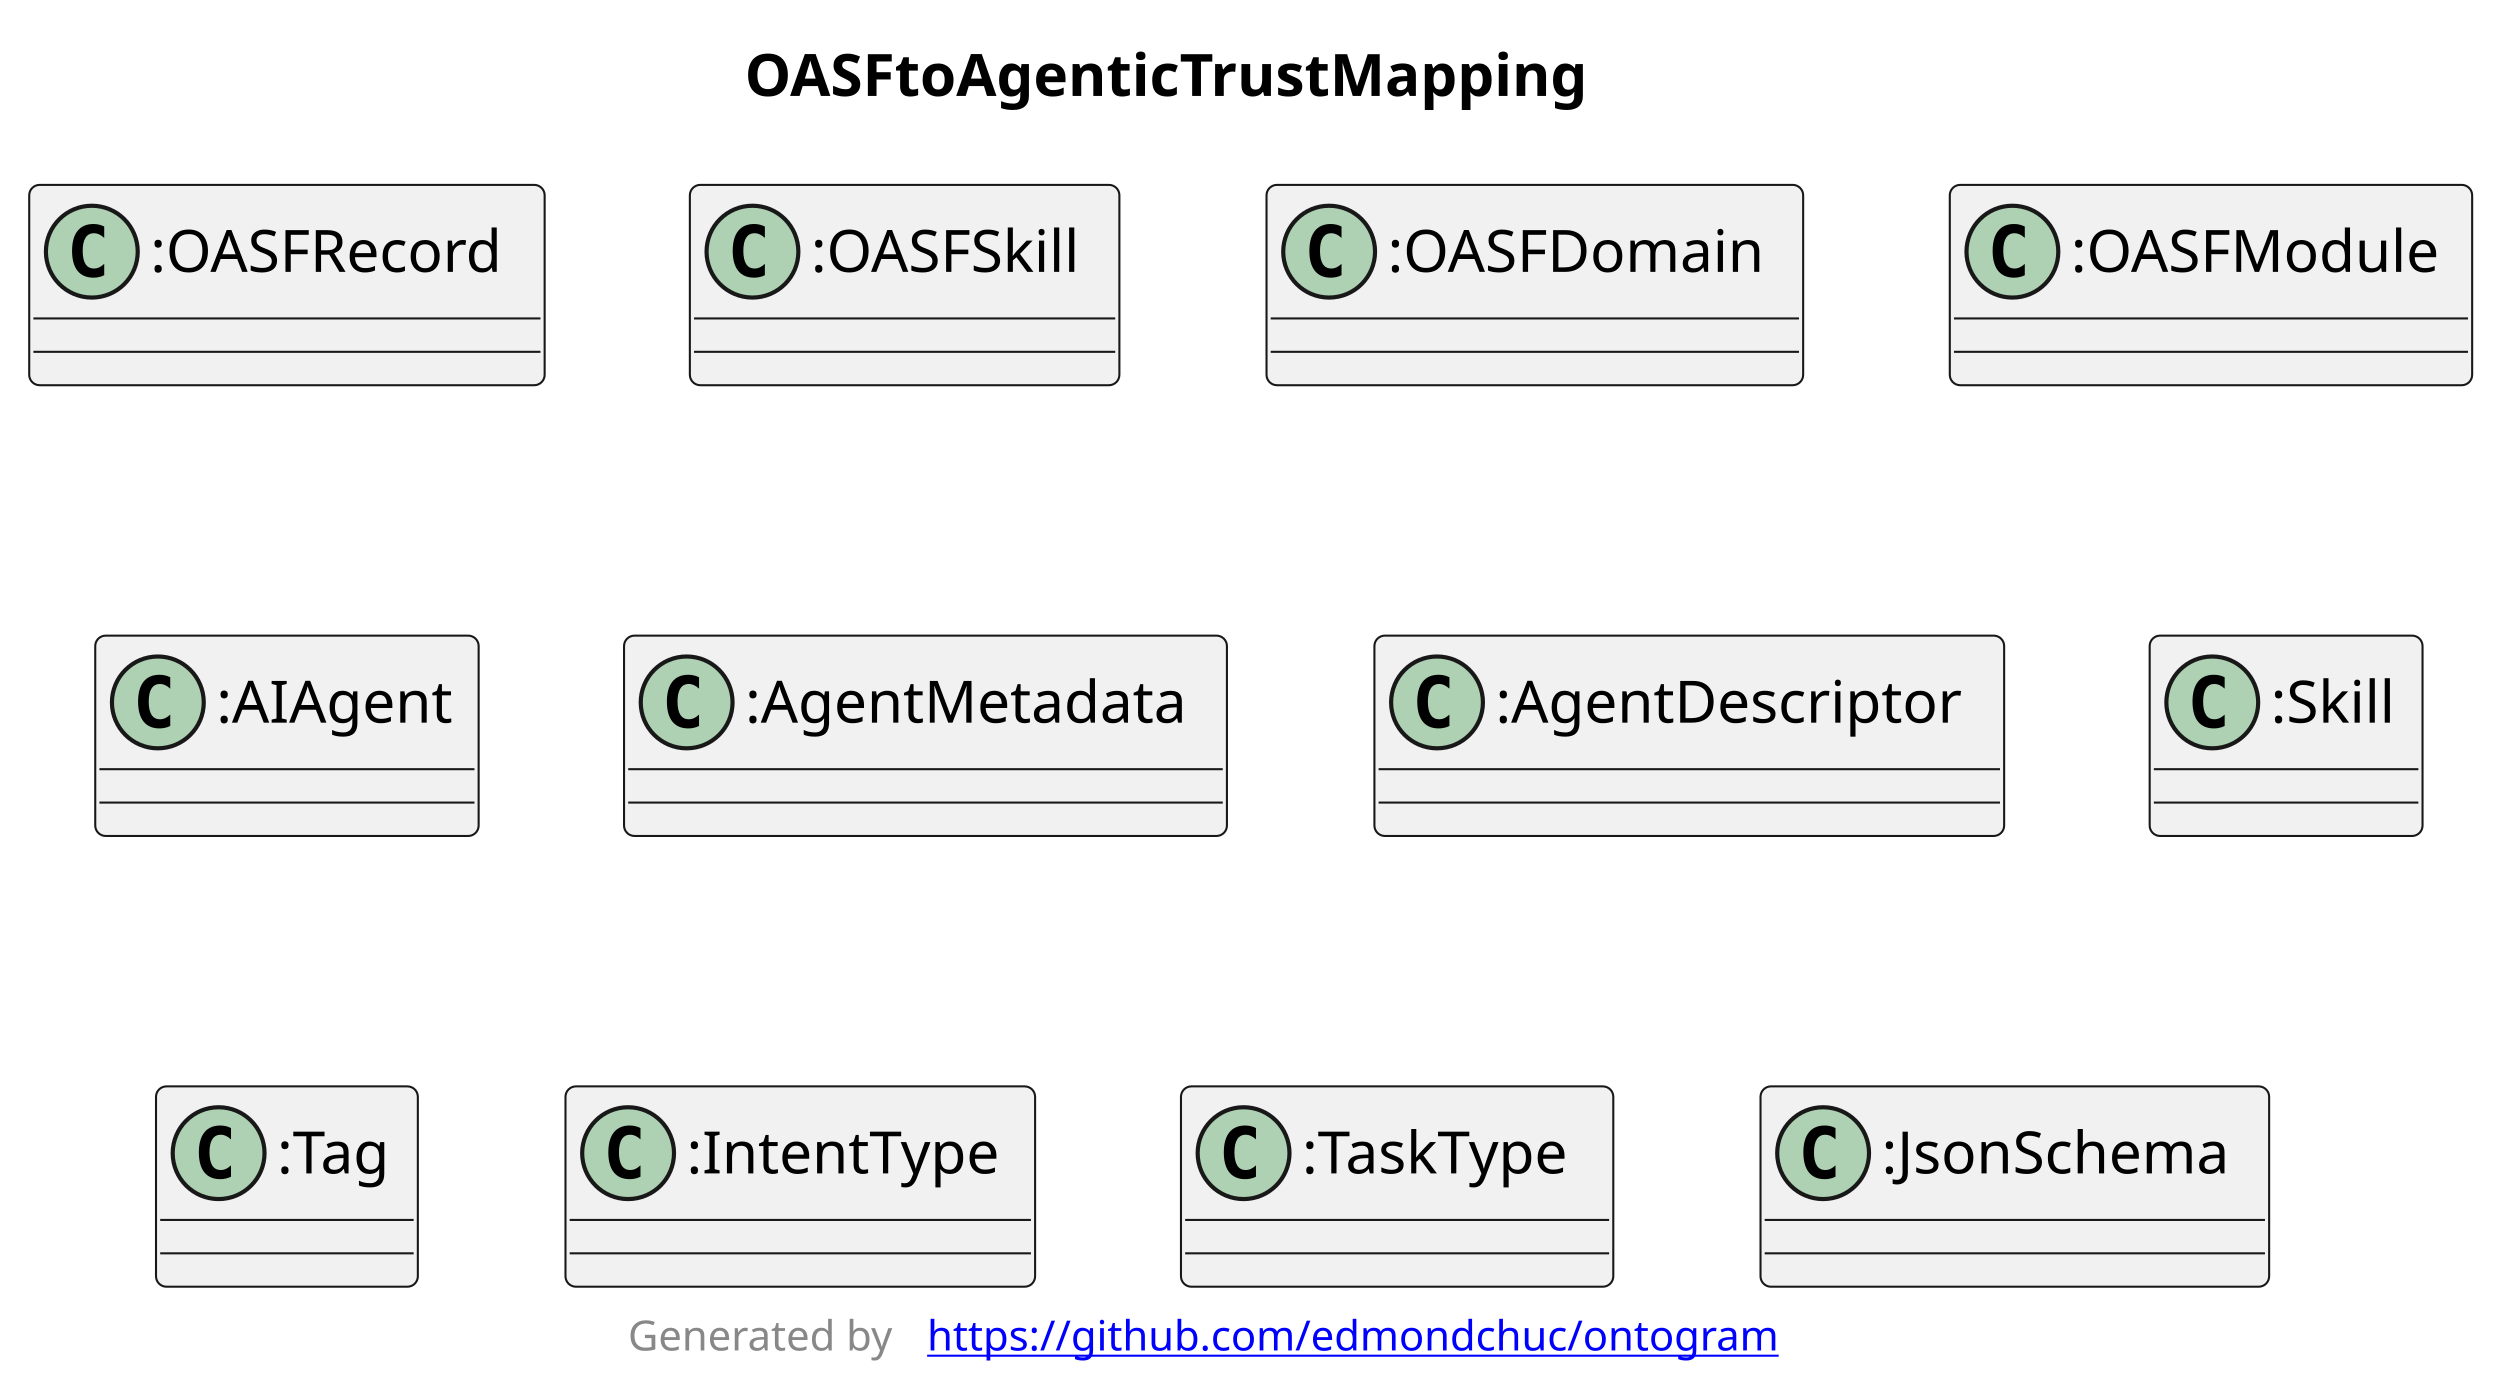
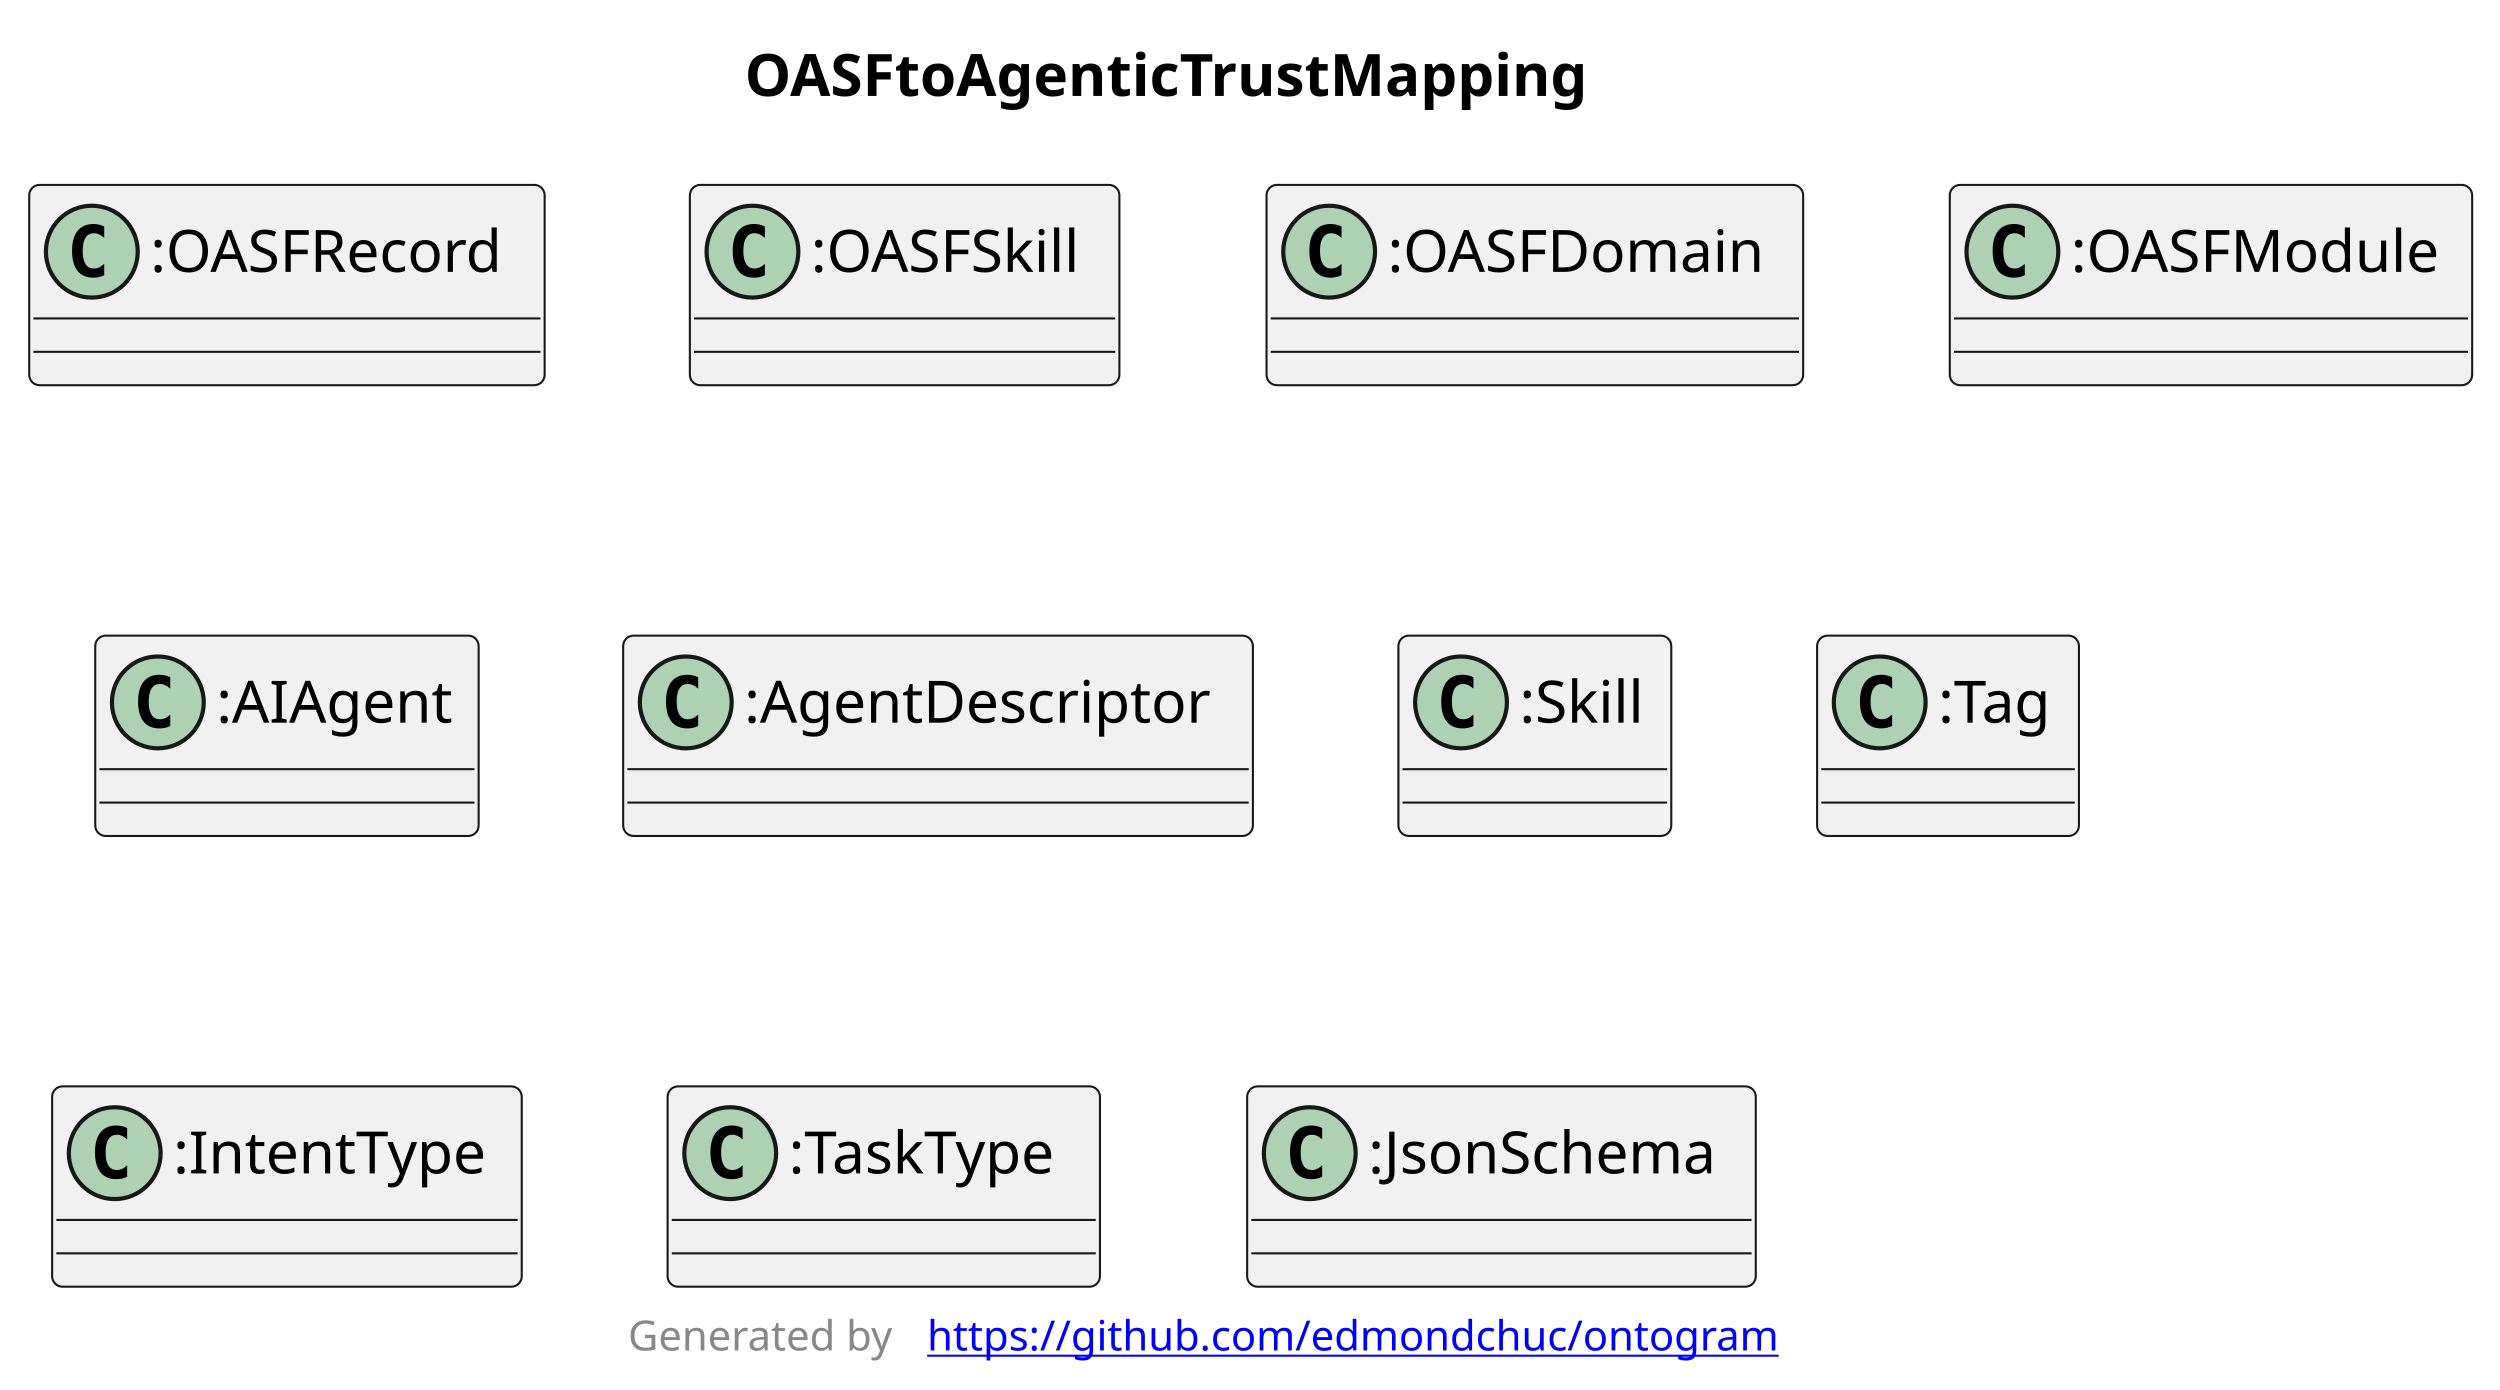
<svg xmlns="http://www.w3.org/2000/svg" xmlns:xlink="http://www.w3.org/1999/xlink" contentStyleType="text/css" data-diagram-type="CLASS" height="333px" preserveAspectRatio="none" style="width:599px;height:333px;background:#FFFFFF;" version="1.1" viewBox="0 0 599 333" width="599px" zoomAndPan="magnify">
  <defs />
  <g>
    <g class="title" data-source-line="1">
      <text fill="#000000" font-family="sans-serif" font-size="14" font-weight="bold" lengthAdjust="spacing" textLength="228.457" x="178.437" y="22.995">OASFtoAgenticTrustMapping</text>
    </g>
    <g class="entity" data-qualified-name=".OASFRecord" data-source-line="2" id="ent0002">
      <a href="https://www.agentictrust.io/ontology/agentictrust#OASFRecord" target="_top" title="https://www.agentictrust.io/ontology/agentictrust#OASFRecord" xlink:actuate="onRequest" xlink:href="https://www.agentictrust.io/ontology/agentictrust#OASFRecord" xlink:show="new" xlink:title="https://www.agentictrust.io/ontology/agentictrust#OASFRecord" xlink:type="simple">
        <rect fill="#F1F1F1" height="48" rx="2.5" ry="2.5" style="stroke:#181818;stroke-width:0.5;" width="123.499" x="7" y="44.297" />
        <ellipse cx="22" cy="60.297" fill="#ADD1B2" rx="11" ry="11" style="stroke:#181818;stroke-width:1;" />
        <path d="M24.969,65.938 Q24.391,66.234 23.75,66.375 Q23.109,66.531 22.406,66.531 Q19.906,66.531 18.578,64.891 Q17.266,63.234 17.266,60.109 Q17.266,56.984 18.578,55.328 Q19.906,53.672 22.406,53.672 Q23.109,53.672 23.75,53.828 Q24.406,53.984 24.969,54.281 L24.969,57 Q24.344,56.422 23.75,56.156 Q23.156,55.875 22.531,55.875 Q21.188,55.875 20.5,56.953 Q19.812,58.016 19.812,60.109 Q19.812,62.203 20.5,63.281 Q21.188,64.344 22.531,64.344 Q23.156,64.344 23.75,64.078 Q24.344,63.797 24.969,63.219 L24.969,65.938 Z " fill="#000000" />
        <text fill="#000000" font-family="sans-serif" font-size="14" lengthAdjust="spacing" textLength="91.499" x="36" y="65.144">:OASFRecord</text>
        <line style="stroke:#181818;stroke-width:0.5;" x1="8" x2="129.499" y1="76.297" y2="76.297" />
        <line style="stroke:#181818;stroke-width:0.5;" x1="8" x2="129.499" y1="84.297" y2="84.297" />
      </a>
    </g>
    <g class="entity" data-qualified-name=".OASFSkill" data-source-line="4" id="ent0003">
      <a href="https://www.agentictrust.io/ontology/agentictrust#OASFSkill" target="_top" title="https://www.agentictrust.io/ontology/agentictrust#OASFSkill" xlink:actuate="onRequest" xlink:href="https://www.agentictrust.io/ontology/agentictrust#OASFSkill" xlink:show="new" xlink:title="https://www.agentictrust.io/ontology/agentictrust#OASFSkill" xlink:type="simple">
        <rect fill="#F1F1F1" height="48" rx="2.5" ry="2.5" style="stroke:#181818;stroke-width:0.5;" width="102.916" x="165.29" y="44.297" />
        <ellipse cx="180.29" cy="60.297" fill="#ADD1B2" rx="11" ry="11" style="stroke:#181818;stroke-width:1;" />
        <path d="M183.259,65.938 Q182.681,66.234 182.04,66.375 Q181.399,66.531 180.696,66.531 Q178.196,66.531 176.868,64.891 Q175.556,63.234 175.556,60.109 Q175.556,56.984 176.868,55.328 Q178.196,53.672 180.696,53.672 Q181.399,53.672 182.04,53.828 Q182.696,53.984 183.259,54.281 L183.259,57 Q182.634,56.422 182.04,56.156 Q181.446,55.875 180.821,55.875 Q179.477,55.875 178.79,56.953 Q178.102,58.016 178.102,60.109 Q178.102,62.203 178.79,63.281 Q179.477,64.344 180.821,64.344 Q181.446,64.344 182.04,64.078 Q182.634,63.797 183.259,63.219 L183.259,65.938 Z " fill="#000000" />
        <text fill="#000000" font-family="sans-serif" font-size="14" lengthAdjust="spacing" textLength="70.916" x="194.29" y="65.144">:OASFSkill</text>
        <line style="stroke:#181818;stroke-width:0.5;" x1="166.29" x2="267.206" y1="76.297" y2="76.297" />
        <line style="stroke:#181818;stroke-width:0.5;" x1="166.29" x2="267.206" y1="84.297" y2="84.297" />
      </a>
    </g>
    <g class="entity" data-qualified-name=".OASFDomain" data-source-line="6" id="ent0004">
      <a href="https://www.agentictrust.io/ontology/agentictrust#OASFDomain" target="_top" title="https://www.agentictrust.io/ontology/agentictrust#OASFDomain" xlink:actuate="onRequest" xlink:href="https://www.agentictrust.io/ontology/agentictrust#OASFDomain" xlink:show="new" xlink:title="https://www.agentictrust.io/ontology/agentictrust#OASFDomain" xlink:type="simple">
        <rect fill="#F1F1F1" height="48" rx="2.5" ry="2.5" style="stroke:#181818;stroke-width:0.5;" width="128.578" x="303.46" y="44.297" />
        <ellipse cx="318.46" cy="60.297" fill="#ADD1B2" rx="11" ry="11" style="stroke:#181818;stroke-width:1;" />
        <path d="M321.429,65.938 Q320.851,66.234 320.21,66.375 Q319.569,66.531 318.866,66.531 Q316.366,66.531 315.038,64.891 Q313.726,63.234 313.726,60.109 Q313.726,56.984 315.038,55.328 Q316.366,53.672 318.866,53.672 Q319.569,53.672 320.21,53.828 Q320.866,53.984 321.429,54.281 L321.429,57 Q320.804,56.422 320.21,56.156 Q319.616,55.875 318.991,55.875 Q317.647,55.875 316.96,56.953 Q316.272,58.016 316.272,60.109 Q316.272,62.203 316.96,63.281 Q317.647,64.344 318.991,64.344 Q319.616,64.344 320.21,64.078 Q320.804,63.797 321.429,63.219 L321.429,65.938 Z " fill="#000000" />
        <text fill="#000000" font-family="sans-serif" font-size="14" lengthAdjust="spacing" textLength="96.578" x="332.46" y="65.144">:OASFDomain</text>
        <line style="stroke:#181818;stroke-width:0.5;" x1="304.46" x2="431.038" y1="76.297" y2="76.297" />
        <line style="stroke:#181818;stroke-width:0.5;" x1="304.46" x2="431.038" y1="84.297" y2="84.297" />
      </a>
    </g>
    <g class="entity" data-qualified-name=".OASFModule" data-source-line="8" id="ent0005">
      <a href="https://www.agentictrust.io/ontology/agentictrust#OASFModule" target="_top" title="https://www.agentictrust.io/ontology/agentictrust#OASFModule" xlink:actuate="onRequest" xlink:href="https://www.agentictrust.io/ontology/agentictrust#OASFModule" xlink:show="new" xlink:title="https://www.agentictrust.io/ontology/agentictrust#OASFModule" xlink:type="simple">
        <rect fill="#F1F1F1" height="48" rx="2.5" ry="2.5" style="stroke:#181818;stroke-width:0.5;" width="125.16" x="467.17" y="44.297" />
        <ellipse cx="482.17" cy="60.297" fill="#ADD1B2" rx="11" ry="11" style="stroke:#181818;stroke-width:1;" />
        <path d="M485.139,65.938 Q484.561,66.234 483.92,66.375 Q483.279,66.531 482.576,66.531 Q480.076,66.531 478.748,64.891 Q477.436,63.234 477.436,60.109 Q477.436,56.984 478.748,55.328 Q480.076,53.672 482.576,53.672 Q483.279,53.672 483.92,53.828 Q484.576,53.984 485.139,54.281 L485.139,57 Q484.514,56.422 483.92,56.156 Q483.326,55.875 482.701,55.875 Q481.358,55.875 480.67,56.953 Q479.983,58.016 479.983,60.109 Q479.983,62.203 480.67,63.281 Q481.358,64.344 482.701,64.344 Q483.326,64.344 483.92,64.078 Q484.514,63.797 485.139,63.219 L485.139,65.938 Z " fill="#000000" />
        <text fill="#000000" font-family="sans-serif" font-size="14" lengthAdjust="spacing" textLength="93.16" x="496.17" y="65.144">:OASFModule</text>
        <line style="stroke:#181818;stroke-width:0.5;" x1="468.17" x2="591.33" y1="76.297" y2="76.297" />
        <line style="stroke:#181818;stroke-width:0.5;" x1="468.17" x2="591.33" y1="84.297" y2="84.297" />
      </a>
    </g>
    <g class="entity" data-qualified-name=".AIAgent" data-source-line="10" id="ent0006">
      <a href="https://www.agentictrust.io/ontology/agentictrust#AIAgent" target="_top" title="https://www.agentictrust.io/ontology/agentictrust#AIAgent" xlink:actuate="onRequest" xlink:href="https://www.agentictrust.io/ontology/agentictrust#AIAgent" xlink:show="new" xlink:title="https://www.agentictrust.io/ontology/agentictrust#AIAgent" xlink:type="simple">
        <rect fill="#F1F1F1" height="48" rx="2.5" ry="2.5" style="stroke:#181818;stroke-width:0.5;" width="91.862" x="22.82" y="152.297" />
        <ellipse cx="37.82" cy="168.297" fill="#ADD1B2" rx="11" ry="11" style="stroke:#181818;stroke-width:1;" />
        <path d="M40.789,173.938 Q40.211,174.234 39.57,174.375 Q38.929,174.531 38.226,174.531 Q35.726,174.531 34.398,172.891 Q33.086,171.234 33.086,168.109 Q33.086,164.984 34.398,163.328 Q35.726,161.672 38.226,161.672 Q38.929,161.672 39.57,161.828 Q40.226,161.984 40.789,162.281 L40.789,165 Q40.164,164.422 39.57,164.156 Q38.976,163.875 38.351,163.875 Q37.008,163.875 36.32,164.953 Q35.633,166.016 35.633,168.109 Q35.633,170.203 36.32,171.281 Q37.008,172.344 38.351,172.344 Q38.976,172.344 39.57,172.078 Q40.164,171.797 40.789,171.219 L40.789,173.938 Z " fill="#000000" />
        <text fill="#000000" font-family="sans-serif" font-size="14" lengthAdjust="spacing" textLength="59.862" x="51.82" y="173.144">:AIAgent</text>
        <line style="stroke:#181818;stroke-width:0.5;" x1="23.82" x2="113.682" y1="184.297" y2="184.297" />
        <line style="stroke:#181818;stroke-width:0.5;" x1="23.82" x2="113.682" y1="192.297" y2="192.297" />
      </a>
    </g>
-     <g class="entity" data-qualified-name=".AgentMetadata" data-source-line="12" id="ent0007">
-       <a href="https://www.agentictrust.io/ontology/agentictrust#AgentMetadata" target="_top" title="https://www.agentictrust.io/ontology/agentictrust#AgentMetadata" xlink:actuate="onRequest" xlink:href="https://www.agentictrust.io/ontology/agentictrust#AgentMetadata" xlink:show="new" xlink:title="https://www.agentictrust.io/ontology/agentictrust#AgentMetadata" xlink:type="simple">
-         <rect fill="#F1F1F1" height="48" rx="2.5" ry="2.5" style="stroke:#181818;stroke-width:0.5;" width="144.451" x="149.52" y="152.297" />
-         <ellipse cx="164.52" cy="168.297" fill="#ADD1B2" rx="11" ry="11" style="stroke:#181818;stroke-width:1;" />
-         <path d="M167.489,173.938 Q166.911,174.234 166.27,174.375 Q165.629,174.531 164.926,174.531 Q162.426,174.531 161.098,172.891 Q159.786,171.234 159.786,168.109 Q159.786,164.984 161.098,163.328 Q162.426,161.672 164.926,161.672 Q165.629,161.672 166.27,161.828 Q166.926,161.984 167.489,162.281 L167.489,165 Q166.864,164.422 166.27,164.156 Q165.676,163.875 165.051,163.875 Q163.708,163.875 163.02,164.953 Q162.333,166.016 162.333,168.109 Q162.333,170.203 163.02,171.281 Q163.708,172.344 165.051,172.344 Q165.676,172.344 166.27,172.078 Q166.864,171.797 167.489,171.219 L167.489,173.938 Z " fill="#000000" />
-         <text fill="#000000" font-family="sans-serif" font-size="14" lengthAdjust="spacing" textLength="112.451" x="178.52" y="173.144">:AgentMetadata</text>
-         <line style="stroke:#181818;stroke-width:0.5;" x1="150.52" x2="292.971" y1="184.297" y2="184.297" />
-         <line style="stroke:#181818;stroke-width:0.5;" x1="150.52" x2="292.971" y1="192.297" y2="192.297" />
+     <g class="entity" data-qualified-name=".AgentDescriptor" data-source-line="12" id="ent0007">
+       <a href="https://www.agentictrust.io/ontology/agentictrust#AgentDescriptor" target="_top" title="https://www.agentictrust.io/ontology/agentictrust#AgentDescriptor" xlink:actuate="onRequest" xlink:href="https://www.agentictrust.io/ontology/agentictrust#AgentDescriptor" xlink:show="new" xlink:title="https://www.agentictrust.io/ontology/agentictrust#AgentDescriptor" xlink:type="simple">
+         <rect fill="#F1F1F1" height="48" rx="2.5" ry="2.5" style="stroke:#181818;stroke-width:0.5;" width="150.884" x="149.31" y="152.297" />
+         <ellipse cx="164.31" cy="168.297" fill="#ADD1B2" rx="11" ry="11" style="stroke:#181818;stroke-width:1;" />
+         <path d="M167.279,173.938 Q166.701,174.234 166.06,174.375 Q165.419,174.531 164.716,174.531 Q162.216,174.531 160.888,172.891 Q159.576,171.234 159.576,168.109 Q159.576,164.984 160.888,163.328 Q162.216,161.672 164.716,161.672 Q165.419,161.672 166.06,161.828 Q166.716,161.984 167.279,162.281 L167.279,165 Q166.654,164.422 166.06,164.156 Q165.466,163.875 164.841,163.875 Q163.498,163.875 162.81,164.953 Q162.123,166.016 162.123,168.109 Q162.123,170.203 162.81,171.281 Q163.498,172.344 164.841,172.344 Q165.466,172.344 166.06,172.078 Q166.654,171.797 167.279,171.219 L167.279,173.938 Z " fill="#000000" />
+         <text fill="#000000" font-family="sans-serif" font-size="14" lengthAdjust="spacing" textLength="118.884" x="178.31" y="173.144">:AgentDescriptor</text>
+         <line style="stroke:#181818;stroke-width:0.5;" x1="150.31" x2="299.194" y1="184.297" y2="184.297" />
+         <line style="stroke:#181818;stroke-width:0.5;" x1="150.31" x2="299.194" y1="192.297" y2="192.297" />
      </a>
    </g>
-     <g class="entity" data-qualified-name=".AgentDescriptor" data-source-line="14" id="ent0008">
-       <a href="https://www.agentictrust.io/ontology/agentictrust#AgentDescriptor" target="_top" title="https://www.agentictrust.io/ontology/agentictrust#AgentDescriptor" xlink:actuate="onRequest" xlink:href="https://www.agentictrust.io/ontology/agentictrust#AgentDescriptor" xlink:show="new" xlink:title="https://www.agentictrust.io/ontology/agentictrust#AgentDescriptor" xlink:type="simple">
-         <rect fill="#F1F1F1" height="48" rx="2.5" ry="2.5" style="stroke:#181818;stroke-width:0.5;" width="150.884" x="329.31" y="152.297" />
-         <ellipse cx="344.31" cy="168.297" fill="#ADD1B2" rx="11" ry="11" style="stroke:#181818;stroke-width:1;" />
-         <path d="M347.279,173.938 Q346.701,174.234 346.06,174.375 Q345.419,174.531 344.716,174.531 Q342.216,174.531 340.888,172.891 Q339.576,171.234 339.576,168.109 Q339.576,164.984 340.888,163.328 Q342.216,161.672 344.716,161.672 Q345.419,161.672 346.06,161.828 Q346.716,161.984 347.279,162.281 L347.279,165 Q346.654,164.422 346.06,164.156 Q345.466,163.875 344.841,163.875 Q343.498,163.875 342.81,164.953 Q342.123,166.016 342.123,168.109 Q342.123,170.203 342.81,171.281 Q343.498,172.344 344.841,172.344 Q345.466,172.344 346.06,172.078 Q346.654,171.797 347.279,171.219 L347.279,173.938 Z " fill="#000000" />
-         <text fill="#000000" font-family="sans-serif" font-size="14" lengthAdjust="spacing" textLength="118.884" x="358.31" y="173.144">:AgentDescriptor</text>
-         <line style="stroke:#181818;stroke-width:0.5;" x1="330.31" x2="479.194" y1="184.297" y2="184.297" />
-         <line style="stroke:#181818;stroke-width:0.5;" x1="330.31" x2="479.194" y1="192.297" y2="192.297" />
+     <g class="entity" data-qualified-name=".Skill" data-source-line="14" id="ent0008">
+       <a href="https://www.agentictrust.io/ontology/agentictrust#Skill" target="_top" title="https://www.agentictrust.io/ontology/agentictrust#Skill" xlink:actuate="onRequest" xlink:href="https://www.agentictrust.io/ontology/agentictrust#Skill" xlink:show="new" xlink:title="https://www.agentictrust.io/ontology/agentictrust#Skill" xlink:type="simple">
+         <rect fill="#F1F1F1" height="48" rx="2.5" ry="2.5" style="stroke:#181818;stroke-width:0.5;" width="65.38" x="335.06" y="152.297" />
+         <ellipse cx="350.06" cy="168.297" fill="#ADD1B2" rx="11" ry="11" style="stroke:#181818;stroke-width:1;" />
+         <path d="M353.029,173.938 Q352.451,174.234 351.81,174.375 Q351.169,174.531 350.466,174.531 Q347.966,174.531 346.638,172.891 Q345.326,171.234 345.326,168.109 Q345.326,164.984 346.638,163.328 Q347.966,161.672 350.466,161.672 Q351.169,161.672 351.81,161.828 Q352.466,161.984 353.029,162.281 L353.029,165 Q352.404,164.422 351.81,164.156 Q351.216,163.875 350.591,163.875 Q349.248,163.875 348.56,164.953 Q347.873,166.016 347.873,168.109 Q347.873,170.203 348.56,171.281 Q349.248,172.344 350.591,172.344 Q351.216,172.344 351.81,172.078 Q352.404,171.797 353.029,171.219 L353.029,173.938 Z " fill="#000000" />
+         <text fill="#000000" font-family="sans-serif" font-size="14" lengthAdjust="spacing" textLength="33.38" x="364.06" y="173.144">:Skill</text>
+         <line style="stroke:#181818;stroke-width:0.5;" x1="336.06" x2="399.44" y1="184.297" y2="184.297" />
+         <line style="stroke:#181818;stroke-width:0.5;" x1="336.06" x2="399.44" y1="192.297" y2="192.297" />
      </a>
    </g>
-     <g class="entity" data-qualified-name=".Skill" data-source-line="16" id="ent0009">
-       <a href="https://www.agentictrust.io/ontology/agentictrust#Skill" target="_top" title="https://www.agentictrust.io/ontology/agentictrust#Skill" xlink:actuate="onRequest" xlink:href="https://www.agentictrust.io/ontology/agentictrust#Skill" xlink:show="new" xlink:title="https://www.agentictrust.io/ontology/agentictrust#Skill" xlink:type="simple">
-         <rect fill="#F1F1F1" height="48" rx="2.5" ry="2.5" style="stroke:#181818;stroke-width:0.5;" width="65.38" x="515.06" y="152.297" />
-         <ellipse cx="530.06" cy="168.297" fill="#ADD1B2" rx="11" ry="11" style="stroke:#181818;stroke-width:1;" />
-         <path d="M533.029,173.938 Q532.451,174.234 531.81,174.375 Q531.169,174.531 530.466,174.531 Q527.966,174.531 526.638,172.891 Q525.326,171.234 525.326,168.109 Q525.326,164.984 526.638,163.328 Q527.966,161.672 530.466,161.672 Q531.169,161.672 531.81,161.828 Q532.466,161.984 533.029,162.281 L533.029,165 Q532.404,164.422 531.81,164.156 Q531.216,163.875 530.591,163.875 Q529.247,163.875 528.56,164.953 Q527.872,166.016 527.872,168.109 Q527.872,170.203 528.56,171.281 Q529.247,172.344 530.591,172.344 Q531.216,172.344 531.81,172.078 Q532.404,171.797 533.029,171.219 L533.029,173.938 Z " fill="#000000" />
-         <text fill="#000000" font-family="sans-serif" font-size="14" lengthAdjust="spacing" textLength="33.38" x="544.06" y="173.144">:Skill</text>
-         <line style="stroke:#181818;stroke-width:0.5;" x1="516.06" x2="579.44" y1="184.297" y2="184.297" />
-         <line style="stroke:#181818;stroke-width:0.5;" x1="516.06" x2="579.44" y1="192.297" y2="192.297" />
+     <g class="entity" data-qualified-name=".Tag" data-source-line="16" id="ent0009">
+       <a href="https://www.agentictrust.io/ontology/agentictrust#Tag" target="_top" title="https://www.agentictrust.io/ontology/agentictrust#Tag" xlink:actuate="onRequest" xlink:href="https://www.agentictrust.io/ontology/agentictrust#Tag" xlink:show="new" xlink:title="https://www.agentictrust.io/ontology/agentictrust#Tag" xlink:type="simple">
+         <rect fill="#F1F1F1" height="48" rx="2.5" ry="2.5" style="stroke:#181818;stroke-width:0.5;" width="62.734" x="435.38" y="152.297" />
+         <ellipse cx="450.38" cy="168.297" fill="#ADD1B2" rx="11" ry="11" style="stroke:#181818;stroke-width:1;" />
+         <path d="M453.349,173.938 Q452.771,174.234 452.13,174.375 Q451.489,174.531 450.786,174.531 Q448.286,174.531 446.958,172.891 Q445.646,171.234 445.646,168.109 Q445.646,164.984 446.958,163.328 Q448.286,161.672 450.786,161.672 Q451.489,161.672 452.13,161.828 Q452.786,161.984 453.349,162.281 L453.349,165 Q452.724,164.422 452.13,164.156 Q451.536,163.875 450.911,163.875 Q449.567,163.875 448.88,164.953 Q448.192,166.016 448.192,168.109 Q448.192,170.203 448.88,171.281 Q449.567,172.344 450.911,172.344 Q451.536,172.344 452.13,172.078 Q452.724,171.797 453.349,171.219 L453.349,173.938 Z " fill="#000000" />
+         <text fill="#000000" font-family="sans-serif" font-size="14" lengthAdjust="spacing" textLength="30.734" x="464.38" y="173.144">:Tag</text>
+         <line style="stroke:#181818;stroke-width:0.5;" x1="436.38" x2="497.114" y1="184.297" y2="184.297" />
+         <line style="stroke:#181818;stroke-width:0.5;" x1="436.38" x2="497.114" y1="192.297" y2="192.297" />
      </a>
    </g>
-     <g class="entity" data-qualified-name=".Tag" data-source-line="18" id="ent0010">
-       <a href="https://www.agentictrust.io/ontology/agentictrust#Tag" target="_top" title="https://www.agentictrust.io/ontology/agentictrust#Tag" xlink:actuate="onRequest" xlink:href="https://www.agentictrust.io/ontology/agentictrust#Tag" xlink:show="new" xlink:title="https://www.agentictrust.io/ontology/agentictrust#Tag" xlink:type="simple">
-         <rect fill="#F1F1F1" height="48" rx="2.5" ry="2.5" style="stroke:#181818;stroke-width:0.5;" width="62.734" x="37.38" y="260.297" />
-         <ellipse cx="52.38" cy="276.297" fill="#ADD1B2" rx="11" ry="11" style="stroke:#181818;stroke-width:1;" />
-         <path d="M55.349,281.938 Q54.771,282.234 54.13,282.375 Q53.489,282.531 52.786,282.531 Q50.286,282.531 48.958,280.891 Q47.646,279.234 47.646,276.109 Q47.646,272.984 48.958,271.328 Q50.286,269.672 52.786,269.672 Q53.489,269.672 54.13,269.828 Q54.786,269.984 55.349,270.281 L55.349,273 Q54.724,272.422 54.13,272.156 Q53.536,271.875 52.911,271.875 Q51.568,271.875 50.88,272.953 Q50.193,274.016 50.193,276.109 Q50.193,278.203 50.88,279.281 Q51.568,280.344 52.911,280.344 Q53.536,280.344 54.13,280.078 Q54.724,279.797 55.349,279.219 L55.349,281.938 Z " fill="#000000" />
-         <text fill="#000000" font-family="sans-serif" font-size="14" lengthAdjust="spacing" textLength="30.734" x="66.38" y="281.144">:Tag</text>
-         <line style="stroke:#181818;stroke-width:0.5;" x1="38.38" x2="99.114" y1="292.297" y2="292.297" />
-         <line style="stroke:#181818;stroke-width:0.5;" x1="38.38" x2="99.114" y1="300.297" y2="300.297" />
+     <g class="entity" data-qualified-name=".IntentType" data-source-line="18" id="ent0010">
+       <a href="https://www.agentictrust.io/ontology/agentictrust#IntentType" target="_top" title="https://www.agentictrust.io/ontology/agentictrust#IntentType" xlink:actuate="onRequest" xlink:href="https://www.agentictrust.io/ontology/agentictrust#IntentType" xlink:show="new" xlink:title="https://www.agentictrust.io/ontology/agentictrust#IntentType" xlink:type="simple">
+         <rect fill="#F1F1F1" height="48" rx="2.5" ry="2.5" style="stroke:#181818;stroke-width:0.5;" width="112.52" x="12.49" y="260.297" />
+         <ellipse cx="27.49" cy="276.297" fill="#ADD1B2" rx="11" ry="11" style="stroke:#181818;stroke-width:1;" />
+         <path d="M30.459,281.938 Q29.881,282.234 29.24,282.375 Q28.599,282.531 27.896,282.531 Q25.396,282.531 24.068,280.891 Q22.756,279.234 22.756,276.109 Q22.756,272.984 24.068,271.328 Q25.396,269.672 27.896,269.672 Q28.599,269.672 29.24,269.828 Q29.896,269.984 30.459,270.281 L30.459,273 Q29.834,272.422 29.24,272.156 Q28.646,271.875 28.021,271.875 Q26.677,271.875 25.99,272.953 Q25.302,274.016 25.302,276.109 Q25.302,278.203 25.99,279.281 Q26.677,280.344 28.021,280.344 Q28.646,280.344 29.24,280.078 Q29.834,279.797 30.459,279.219 L30.459,281.938 Z " fill="#000000" />
+         <text fill="#000000" font-family="sans-serif" font-size="14" lengthAdjust="spacing" textLength="80.52" x="41.49" y="281.144">:IntentType</text>
+         <line style="stroke:#181818;stroke-width:0.5;" x1="13.49" x2="124.01" y1="292.297" y2="292.297" />
+         <line style="stroke:#181818;stroke-width:0.5;" x1="13.49" x2="124.01" y1="300.297" y2="300.297" />
      </a>
    </g>
-     <g class="entity" data-qualified-name=".IntentType" data-source-line="20" id="ent0011">
-       <a href="https://www.agentictrust.io/ontology/agentictrust#IntentType" target="_top" title="https://www.agentictrust.io/ontology/agentictrust#IntentType" xlink:actuate="onRequest" xlink:href="https://www.agentictrust.io/ontology/agentictrust#IntentType" xlink:show="new" xlink:title="https://www.agentictrust.io/ontology/agentictrust#IntentType" xlink:type="simple">
-         <rect fill="#F1F1F1" height="48" rx="2.5" ry="2.5" style="stroke:#181818;stroke-width:0.5;" width="112.52" x="135.49" y="260.297" />
-         <ellipse cx="150.49" cy="276.297" fill="#ADD1B2" rx="11" ry="11" style="stroke:#181818;stroke-width:1;" />
-         <path d="M153.459,281.938 Q152.881,282.234 152.24,282.375 Q151.599,282.531 150.896,282.531 Q148.396,282.531 147.068,280.891 Q145.756,279.234 145.756,276.109 Q145.756,272.984 147.068,271.328 Q148.396,269.672 150.896,269.672 Q151.599,269.672 152.24,269.828 Q152.896,269.984 153.459,270.281 L153.459,273 Q152.834,272.422 152.24,272.156 Q151.646,271.875 151.021,271.875 Q149.678,271.875 148.99,272.953 Q148.303,274.016 148.303,276.109 Q148.303,278.203 148.99,279.281 Q149.678,280.344 151.021,280.344 Q151.646,280.344 152.24,280.078 Q152.834,279.797 153.459,279.219 L153.459,281.938 Z " fill="#000000" />
-         <text fill="#000000" font-family="sans-serif" font-size="14" lengthAdjust="spacing" textLength="80.52" x="164.49" y="281.144">:IntentType</text>
-         <line style="stroke:#181818;stroke-width:0.5;" x1="136.49" x2="247.011" y1="292.297" y2="292.297" />
-         <line style="stroke:#181818;stroke-width:0.5;" x1="136.49" x2="247.011" y1="300.297" y2="300.297" />
+     <g class="entity" data-qualified-name=".TaskType" data-source-line="20" id="ent0011">
+       <a href="https://www.agentictrust.io/ontology/agentictrust#TaskType" target="_top" title="https://www.agentictrust.io/ontology/agentictrust#TaskType" xlink:actuate="onRequest" xlink:href="https://www.agentictrust.io/ontology/agentictrust#TaskType" xlink:show="new" xlink:title="https://www.agentictrust.io/ontology/agentictrust#TaskType" xlink:type="simple">
+         <rect fill="#F1F1F1" height="48" rx="2.5" ry="2.5" style="stroke:#181818;stroke-width:0.5;" width="103.586" x="159.96" y="260.297" />
+         <ellipse cx="174.96" cy="276.297" fill="#ADD1B2" rx="11" ry="11" style="stroke:#181818;stroke-width:1;" />
+         <path d="M177.929,281.938 Q177.351,282.234 176.71,282.375 Q176.069,282.531 175.366,282.531 Q172.866,282.531 171.538,280.891 Q170.226,279.234 170.226,276.109 Q170.226,272.984 171.538,271.328 Q172.866,269.672 175.366,269.672 Q176.069,269.672 176.71,269.828 Q177.366,269.984 177.929,270.281 L177.929,273 Q177.304,272.422 176.71,272.156 Q176.116,271.875 175.491,271.875 Q174.148,271.875 173.46,272.953 Q172.773,274.016 172.773,276.109 Q172.773,278.203 173.46,279.281 Q174.148,280.344 175.491,280.344 Q176.116,280.344 176.71,280.078 Q177.304,279.797 177.929,279.219 L177.929,281.938 Z " fill="#000000" />
+         <text fill="#000000" font-family="sans-serif" font-size="14" lengthAdjust="spacing" textLength="71.586" x="188.96" y="281.144">:TaskType</text>
+         <line style="stroke:#181818;stroke-width:0.5;" x1="160.96" x2="262.546" y1="292.297" y2="292.297" />
+         <line style="stroke:#181818;stroke-width:0.5;" x1="160.96" x2="262.546" y1="300.297" y2="300.297" />
      </a>
    </g>
-     <g class="entity" data-qualified-name=".TaskType" data-source-line="22" id="ent0012">
-       <a href="https://www.agentictrust.io/ontology/agentictrust#TaskType" target="_top" title="https://www.agentictrust.io/ontology/agentictrust#TaskType" xlink:actuate="onRequest" xlink:href="https://www.agentictrust.io/ontology/agentictrust#TaskType" xlink:show="new" xlink:title="https://www.agentictrust.io/ontology/agentictrust#TaskType" xlink:type="simple">
-         <rect fill="#F1F1F1" height="48" rx="2.5" ry="2.5" style="stroke:#181818;stroke-width:0.5;" width="103.586" x="282.96" y="260.297" />
-         <ellipse cx="297.96" cy="276.297" fill="#ADD1B2" rx="11" ry="11" style="stroke:#181818;stroke-width:1;" />
-         <path d="M300.929,281.938 Q300.351,282.234 299.71,282.375 Q299.069,282.531 298.366,282.531 Q295.866,282.531 294.538,280.891 Q293.226,279.234 293.226,276.109 Q293.226,272.984 294.538,271.328 Q295.866,269.672 298.366,269.672 Q299.069,269.672 299.71,269.828 Q300.366,269.984 300.929,270.281 L300.929,273 Q300.304,272.422 299.71,272.156 Q299.116,271.875 298.491,271.875 Q297.147,271.875 296.46,272.953 Q295.772,274.016 295.772,276.109 Q295.772,278.203 296.46,279.281 Q297.147,280.344 298.491,280.344 Q299.116,280.344 299.71,280.078 Q300.304,279.797 300.929,279.219 L300.929,281.938 Z " fill="#000000" />
-         <text fill="#000000" font-family="sans-serif" font-size="14" lengthAdjust="spacing" textLength="71.586" x="311.96" y="281.144">:TaskType</text>
-         <line style="stroke:#181818;stroke-width:0.5;" x1="283.96" x2="385.546" y1="292.297" y2="292.297" />
-         <line style="stroke:#181818;stroke-width:0.5;" x1="283.96" x2="385.546" y1="300.297" y2="300.297" />
+     <g class="entity" data-qualified-name=".JsonSchema" data-source-line="22" id="ent0012">
+       <a href="https://www.agentictrust.io/ontology/agentictrust#JsonSchema" target="_top" title="https://www.agentictrust.io/ontology/agentictrust#JsonSchema" xlink:actuate="onRequest" xlink:href="https://www.agentictrust.io/ontology/agentictrust#JsonSchema" xlink:show="new" xlink:title="https://www.agentictrust.io/ontology/agentictrust#JsonSchema" xlink:type="simple">
+         <rect fill="#F1F1F1" height="48" rx="2.5" ry="2.5" style="stroke:#181818;stroke-width:0.5;" width="121.865" x="298.82" y="260.297" />
+         <ellipse cx="313.82" cy="276.297" fill="#ADD1B2" rx="11" ry="11" style="stroke:#181818;stroke-width:1;" />
+         <path d="M316.789,281.938 Q316.211,282.234 315.57,282.375 Q314.929,282.531 314.226,282.531 Q311.726,282.531 310.398,280.891 Q309.086,279.234 309.086,276.109 Q309.086,272.984 310.398,271.328 Q311.726,269.672 314.226,269.672 Q314.929,269.672 315.57,269.828 Q316.226,269.984 316.789,270.281 L316.789,273 Q316.164,272.422 315.57,272.156 Q314.976,271.875 314.351,271.875 Q313.007,271.875 312.32,272.953 Q311.632,274.016 311.632,276.109 Q311.632,278.203 312.32,279.281 Q313.007,280.344 314.351,280.344 Q314.976,280.344 315.57,280.078 Q316.164,279.797 316.789,279.219 L316.789,281.938 Z " fill="#000000" />
+         <text fill="#000000" font-family="sans-serif" font-size="14" lengthAdjust="spacing" textLength="89.865" x="327.82" y="281.144">:JsonSchema</text>
+         <line style="stroke:#181818;stroke-width:0.5;" x1="299.82" x2="419.685" y1="292.297" y2="292.297" />
+         <line style="stroke:#181818;stroke-width:0.5;" x1="299.82" x2="419.685" y1="300.297" y2="300.297" />
      </a>
    </g>
-     <g class="entity" data-qualified-name=".JsonSchema" data-source-line="24" id="ent0013">
-       <a href="https://www.agentictrust.io/ontology/agentictrust#JsonSchema" target="_top" title="https://www.agentictrust.io/ontology/agentictrust#JsonSchema" xlink:actuate="onRequest" xlink:href="https://www.agentictrust.io/ontology/agentictrust#JsonSchema" xlink:show="new" xlink:title="https://www.agentictrust.io/ontology/agentictrust#JsonSchema" xlink:type="simple">
-         <rect fill="#F1F1F1" height="48" rx="2.5" ry="2.5" style="stroke:#181818;stroke-width:0.5;" width="121.865" x="421.82" y="260.297" />
-         <ellipse cx="436.82" cy="276.297" fill="#ADD1B2" rx="11" ry="11" style="stroke:#181818;stroke-width:1;" />
-         <path d="M439.789,281.938 Q439.211,282.234 438.57,282.375 Q437.929,282.531 437.226,282.531 Q434.726,282.531 433.398,280.891 Q432.086,279.234 432.086,276.109 Q432.086,272.984 433.398,271.328 Q434.726,269.672 437.226,269.672 Q437.929,269.672 438.57,269.828 Q439.226,269.984 439.789,270.281 L439.789,273 Q439.164,272.422 438.57,272.156 Q437.976,271.875 437.351,271.875 Q436.007,271.875 435.32,272.953 Q434.632,274.016 434.632,276.109 Q434.632,278.203 435.32,279.281 Q436.007,280.344 437.351,280.344 Q437.976,280.344 438.57,280.078 Q439.164,279.797 439.789,279.219 L439.789,281.938 Z " fill="#000000" />
-         <text fill="#000000" font-family="sans-serif" font-size="14" lengthAdjust="spacing" textLength="89.865" x="450.82" y="281.144">:JsonSchema</text>
-         <line style="stroke:#181818;stroke-width:0.5;" x1="422.82" x2="542.685" y1="292.297" y2="292.297" />
-         <line style="stroke:#181818;stroke-width:0.5;" x1="422.82" x2="542.685" y1="300.297" y2="300.297" />
-       </a>
-     </g>
-     <g class="footer" data-source-line="26">
+     <g class="footer" data-source-line="24">
      <text fill="#888888" font-family="sans-serif" font-size="10" lengthAdjust="spacing" textLength="68.496" x="150.463" y="323.579">Generated by</text>
      <a href="https://github.com/edmondchuc/ontogram" target="_top" title="https://github.com/edmondchuc/ontogram" xlink:actuate="onRequest" xlink:href="https://github.com/edmondchuc/ontogram" xlink:show="new" xlink:title="https://github.com/edmondchuc/ontogram" xlink:type="simple">
        <text fill="#0000FF" font-family="sans-serif" font-size="10" lengthAdjust="spacing" text-decoration="underline" textLength="212.73" x="222.138" y="323.579">https://github.com/edmondchuc/ontogram</text>
      </a>
    </g>
  </g>
</svg>
